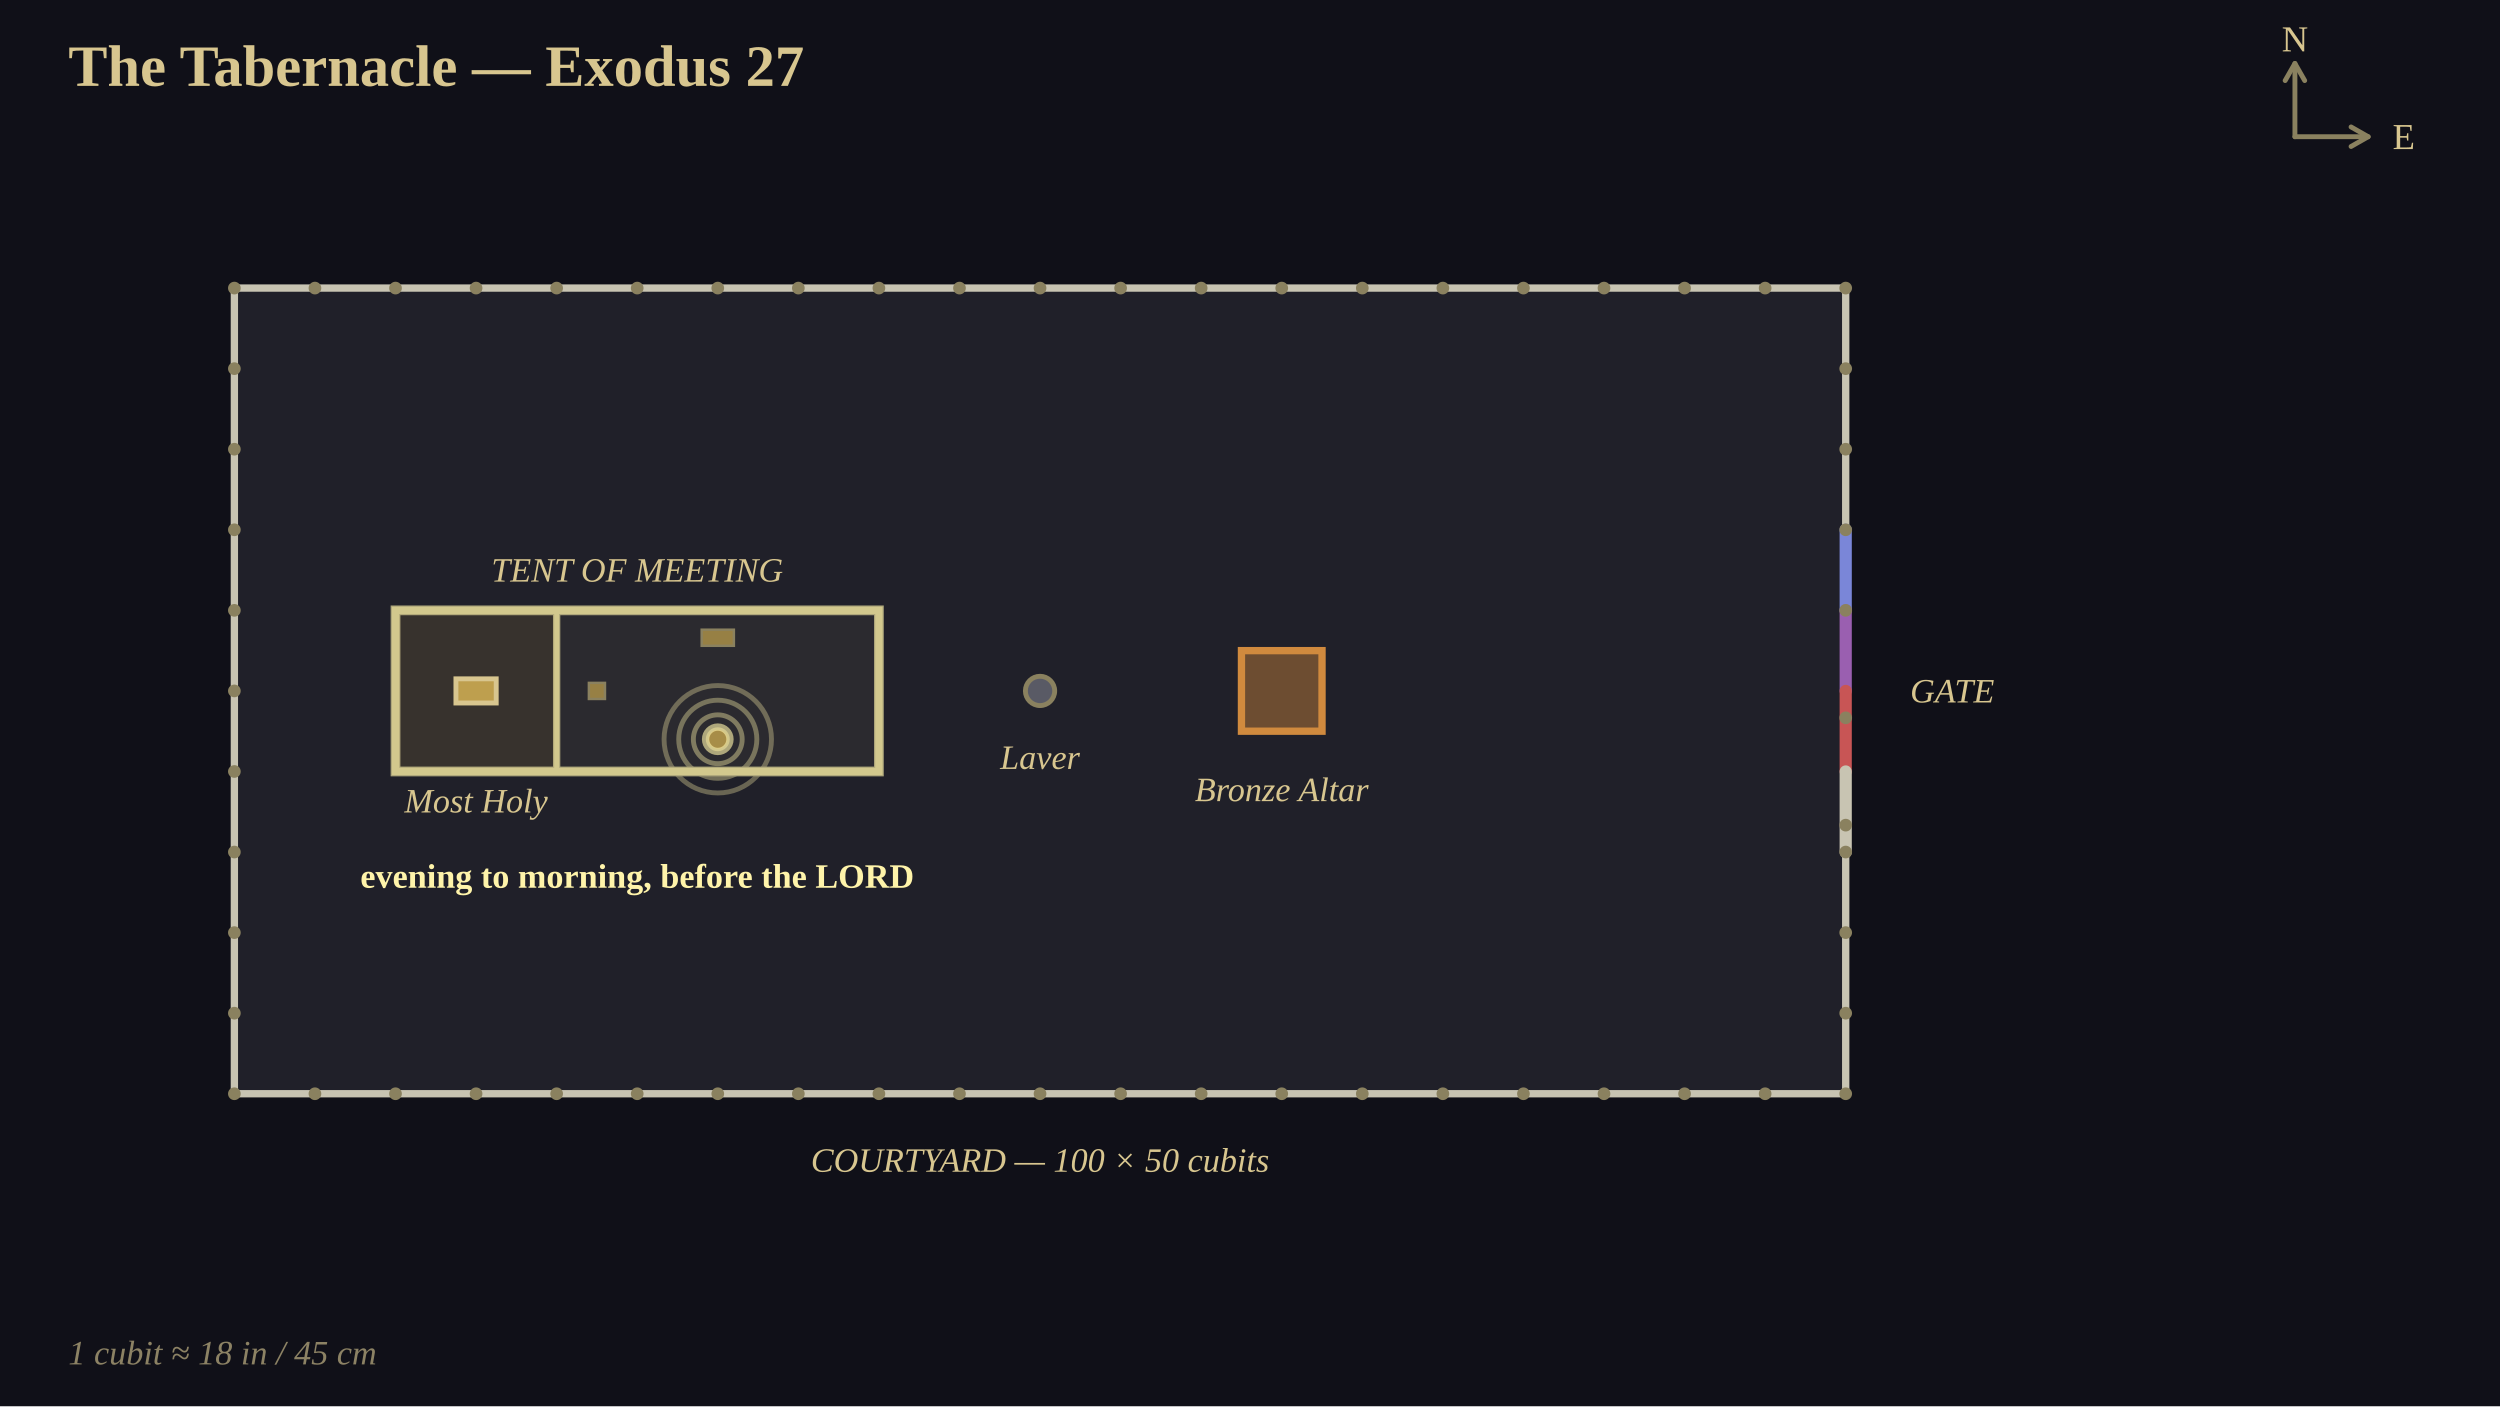
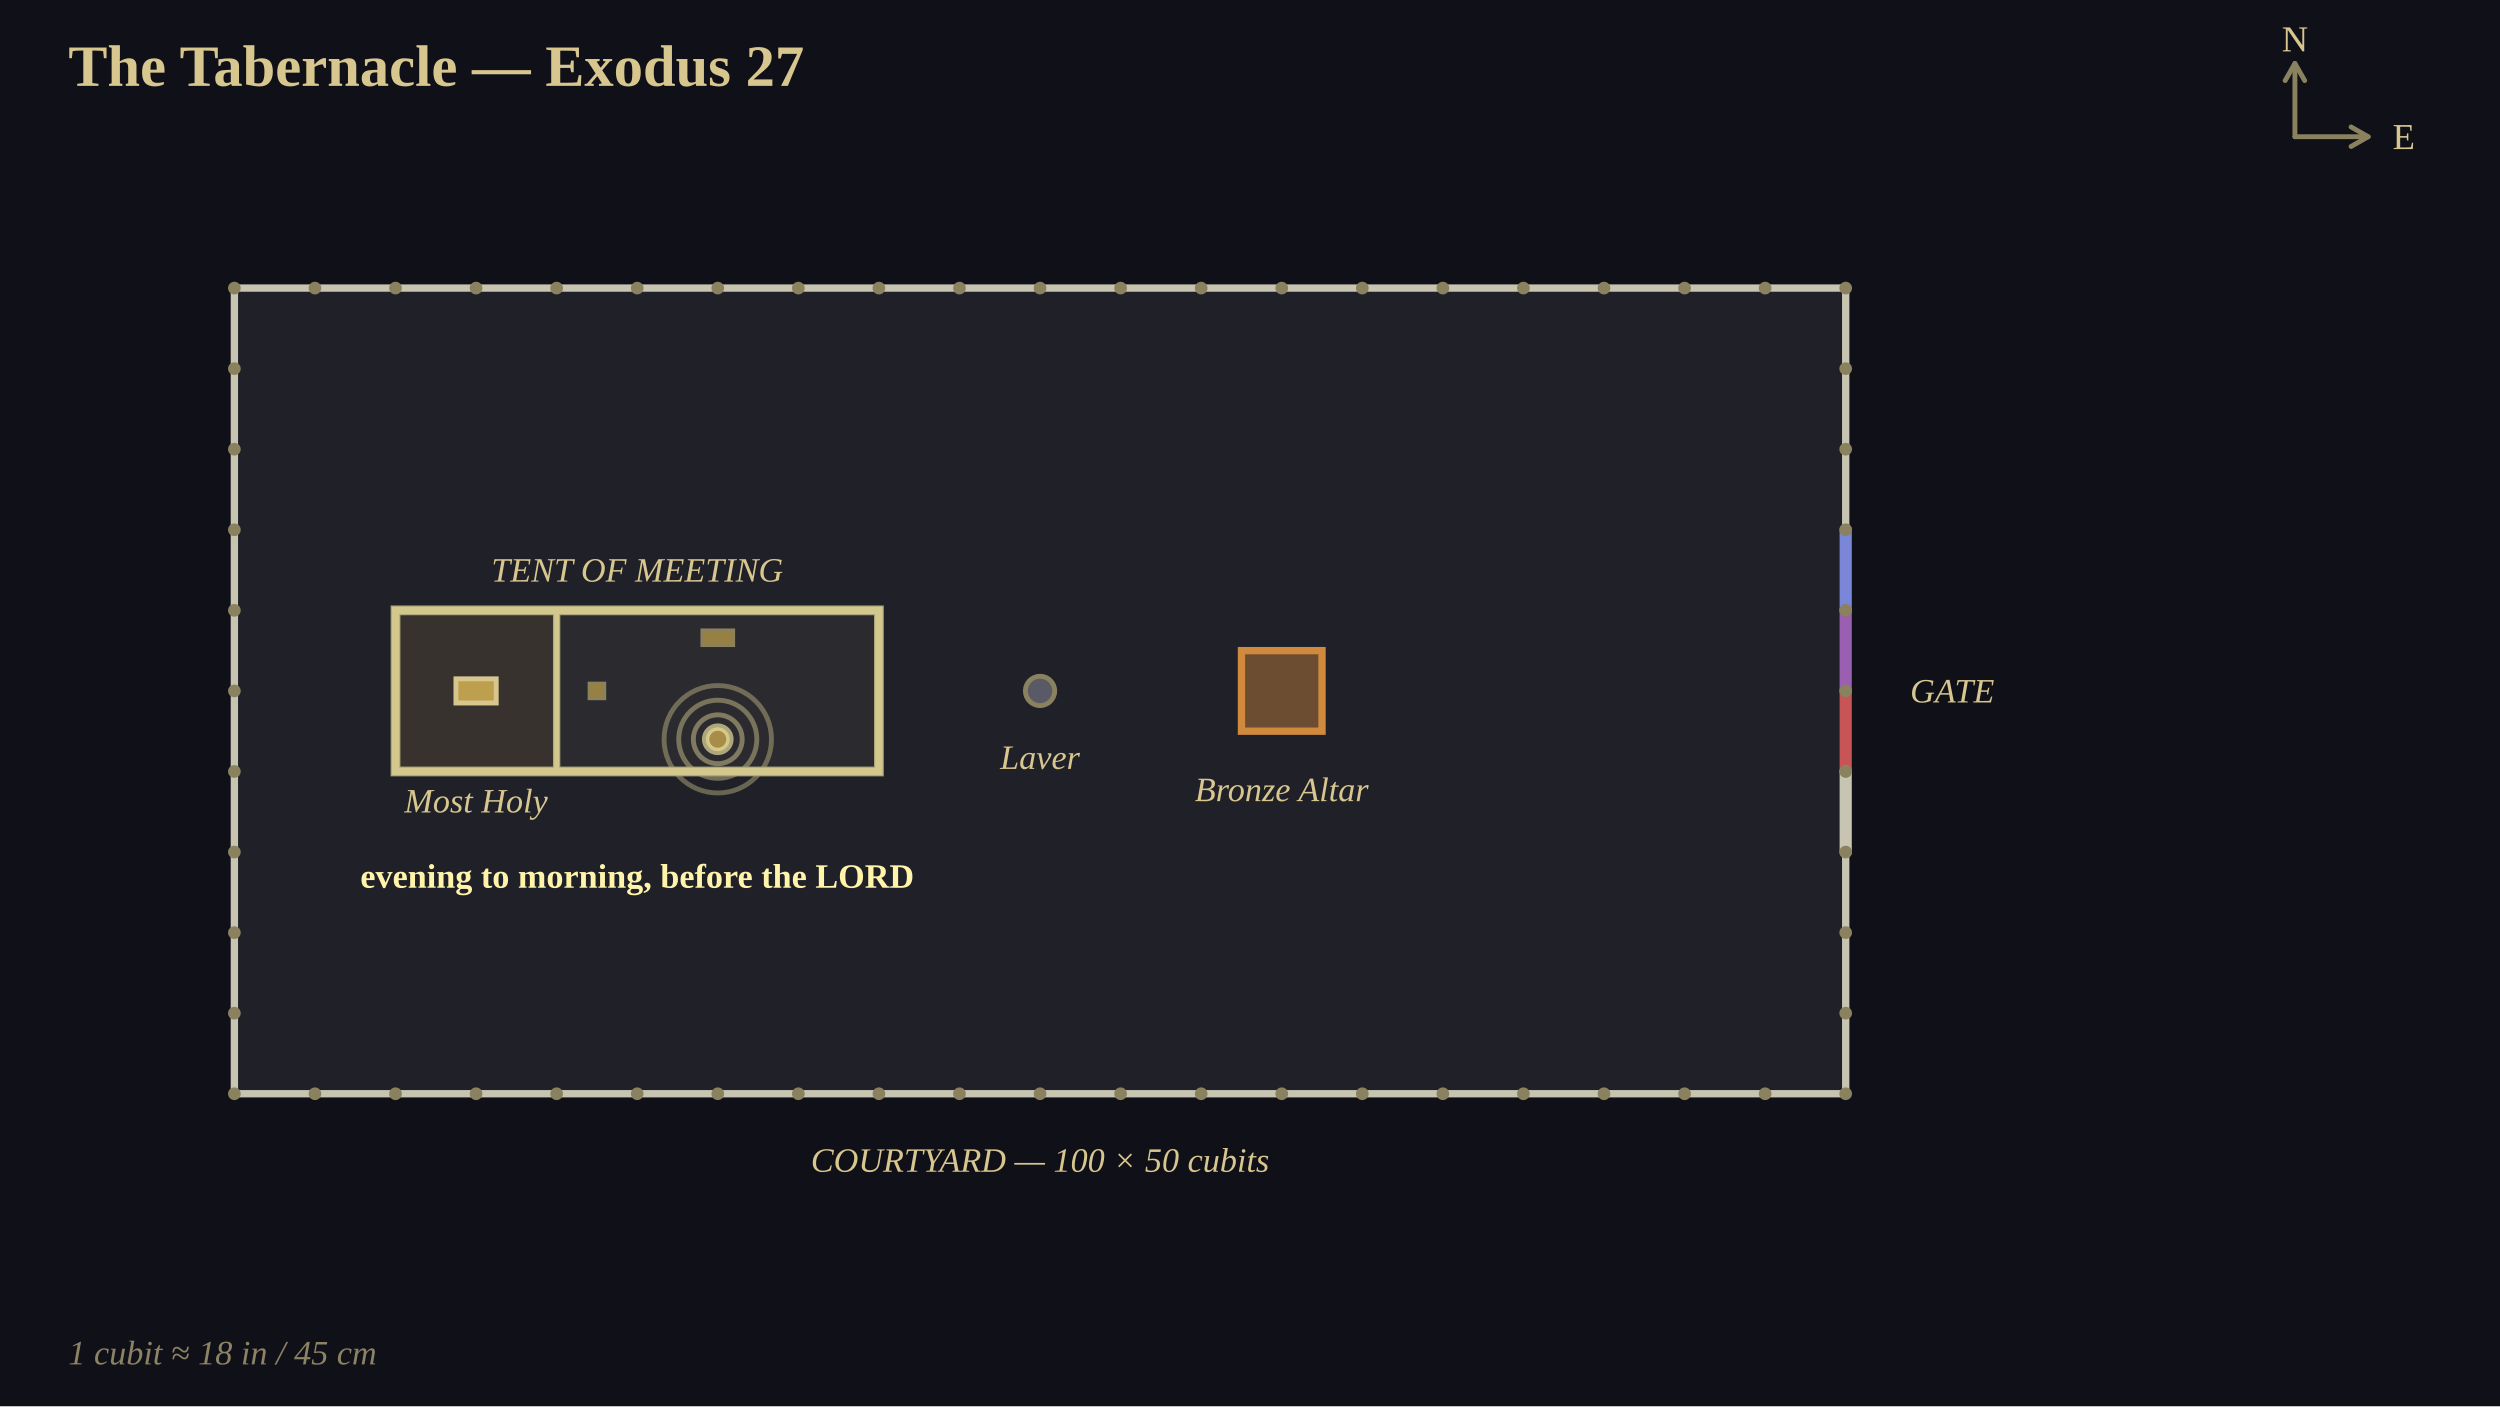
<svg xmlns="http://www.w3.org/2000/svg" viewBox="0 0 1024 576" width="1024" height="576" font-family="Georgia, 'Times New Roman', serif">
  <rect x="0" y="0" width="1024" height="576" fill="rgb(16,16,24)" />
  <rect x="96" y="118" width="660" height="330" fill="rgb(32,32,41)" />
  <rect x="162" y="250" width="198" height="66" fill="rgb(43,42,47)" />
  <rect x="162" y="250" width="66" height="66" fill="rgb(55,50,45)" />
  <polyline points="96,118 756,118" stroke-linejoin="round" stroke-linecap="round" fill="none" stroke="rgb(200,196,178)" stroke-width="3" />
  <polyline points="96,448 756,448" stroke-linejoin="round" stroke-linecap="round" fill="none" stroke="rgb(200,196,178)" stroke-width="3" />
  <polyline points="96,118 96,448" stroke-linejoin="round" stroke-linecap="round" fill="none" stroke="rgb(200,196,178)" stroke-width="3" />
  <polyline points="756,118 756,217" stroke-linejoin="round" stroke-linecap="round" fill="none" stroke="rgb(200,196,178)" stroke-width="3" />
  <polyline points="756,349 756,448" stroke-linejoin="round" stroke-linecap="round" fill="none" stroke="rgb(200,196,178)" stroke-width="3" />
  <polyline points="756,217 756,250" stroke-linejoin="round" stroke-linecap="round" fill="none" stroke="rgb(122,134,216)" stroke-width="5" />
  <polyline points="756,250 756,283" stroke-linejoin="round" stroke-linecap="round" fill="none" stroke="rgb(154,95,176)" stroke-width="5" />
  <polyline points="756,283 756,316" stroke-linejoin="round" stroke-linecap="round" fill="none" stroke="rgb(200,85,85)" stroke-width="5" />
  <polyline points="756,316 756,349" stroke-linejoin="round" stroke-linecap="round" fill="none" stroke="rgb(200,196,178)" stroke-width="5" />
-   <ellipse cx="96" cy="118" rx="2.6" ry="2.6" fill="rgb(138,129,95)" />
  <ellipse cx="129" cy="118" rx="2.6" ry="2.6" fill="rgb(138,129,95)" />
  <ellipse cx="162" cy="118" rx="2.6" ry="2.6" fill="rgb(138,129,95)" />
  <ellipse cx="195" cy="118" rx="2.6" ry="2.6" fill="rgb(138,129,95)" />
  <ellipse cx="228" cy="118" rx="2.6" ry="2.6" fill="rgb(138,129,95)" />
  <ellipse cx="261" cy="118" rx="2.6" ry="2.6" fill="rgb(138,129,95)" />
  <ellipse cx="294" cy="118" rx="2.6" ry="2.6" fill="rgb(138,129,95)" />
  <ellipse cx="327" cy="118" rx="2.6" ry="2.6" fill="rgb(138,129,95)" />
  <ellipse cx="360" cy="118" rx="2.6" ry="2.6" fill="rgb(138,129,95)" />
  <ellipse cx="393" cy="118" rx="2.6" ry="2.6" fill="rgb(138,129,95)" />
  <ellipse cx="426" cy="118" rx="2.6" ry="2.6" fill="rgb(138,129,95)" />
  <ellipse cx="459" cy="118" rx="2.6" ry="2.6" fill="rgb(138,129,95)" />
  <ellipse cx="492" cy="118" rx="2.6" ry="2.6" fill="rgb(138,129,95)" />
  <ellipse cx="525" cy="118" rx="2.6" ry="2.6" fill="rgb(138,129,95)" />
  <ellipse cx="558" cy="118" rx="2.6" ry="2.6" fill="rgb(138,129,95)" />
  <ellipse cx="591" cy="118" rx="2.6" ry="2.6" fill="rgb(138,129,95)" />
  <ellipse cx="624" cy="118" rx="2.6" ry="2.6" fill="rgb(138,129,95)" />
  <ellipse cx="657" cy="118" rx="2.6" ry="2.6" fill="rgb(138,129,95)" />
  <ellipse cx="690" cy="118" rx="2.6" ry="2.6" fill="rgb(138,129,95)" />
  <ellipse cx="723" cy="118" rx="2.6" ry="2.6" fill="rgb(138,129,95)" />
  <ellipse cx="756" cy="118" rx="2.6" ry="2.6" fill="rgb(138,129,95)" />
  <ellipse cx="96" cy="448" rx="2.6" ry="2.6" fill="rgb(138,129,95)" />
  <ellipse cx="129" cy="448" rx="2.6" ry="2.6" fill="rgb(138,129,95)" />
  <ellipse cx="162" cy="448" rx="2.6" ry="2.6" fill="rgb(138,129,95)" />
  <ellipse cx="195" cy="448" rx="2.6" ry="2.6" fill="rgb(138,129,95)" />
  <ellipse cx="228" cy="448" rx="2.6" ry="2.6" fill="rgb(138,129,95)" />
  <ellipse cx="261" cy="448" rx="2.6" ry="2.6" fill="rgb(138,129,95)" />
  <ellipse cx="294" cy="448" rx="2.6" ry="2.6" fill="rgb(138,129,95)" />
  <ellipse cx="327" cy="448" rx="2.6" ry="2.6" fill="rgb(138,129,95)" />
  <ellipse cx="360" cy="448" rx="2.6" ry="2.6" fill="rgb(138,129,95)" />
  <ellipse cx="393" cy="448" rx="2.6" ry="2.6" fill="rgb(138,129,95)" />
  <ellipse cx="426" cy="448" rx="2.6" ry="2.6" fill="rgb(138,129,95)" />
  <ellipse cx="459" cy="448" rx="2.6" ry="2.6" fill="rgb(138,129,95)" />
  <ellipse cx="492" cy="448" rx="2.6" ry="2.6" fill="rgb(138,129,95)" />
  <ellipse cx="525" cy="448" rx="2.6" ry="2.6" fill="rgb(138,129,95)" />
  <ellipse cx="558" cy="448" rx="2.6" ry="2.6" fill="rgb(138,129,95)" />
  <ellipse cx="591" cy="448" rx="2.6" ry="2.6" fill="rgb(138,129,95)" />
  <ellipse cx="624" cy="448" rx="2.6" ry="2.6" fill="rgb(138,129,95)" />
  <ellipse cx="657" cy="448" rx="2.6" ry="2.6" fill="rgb(138,129,95)" />
  <ellipse cx="690" cy="448" rx="2.6" ry="2.6" fill="rgb(138,129,95)" />
  <ellipse cx="723" cy="448" rx="2.6" ry="2.6" fill="rgb(138,129,95)" />
-   <ellipse cx="756" cy="448" rx="2.6" ry="2.6" fill="rgb(138,129,95)" />
+   <ellipse cx="96" cy="118" rx="2.6" ry="2.6" fill="rgb(138,129,95)" />
  <ellipse cx="96" cy="151" rx="2.6" ry="2.6" fill="rgb(138,129,95)" />
  <ellipse cx="96" cy="184" rx="2.6" ry="2.6" fill="rgb(138,129,95)" />
  <ellipse cx="96" cy="217" rx="2.6" ry="2.6" fill="rgb(138,129,95)" />
  <ellipse cx="96" cy="250" rx="2.6" ry="2.6" fill="rgb(138,129,95)" />
  <ellipse cx="96" cy="283" rx="2.6" ry="2.6" fill="rgb(138,129,95)" />
  <ellipse cx="96" cy="316" rx="2.6" ry="2.6" fill="rgb(138,129,95)" />
  <ellipse cx="96" cy="349" rx="2.6" ry="2.6" fill="rgb(138,129,95)" />
  <ellipse cx="96" cy="382" rx="2.6" ry="2.6" fill="rgb(138,129,95)" />
  <ellipse cx="96" cy="415" rx="2.6" ry="2.6" fill="rgb(138,129,95)" />
  <ellipse cx="756" cy="151" rx="2.6" ry="2.6" fill="rgb(138,129,95)" />
  <ellipse cx="756" cy="184" rx="2.6" ry="2.6" fill="rgb(138,129,95)" />
  <ellipse cx="756" cy="217" rx="2.6" ry="2.6" fill="rgb(138,129,95)" />
  <ellipse cx="756" cy="250" rx="2.6" ry="2.6" fill="rgb(138,129,95)" />
-   <ellipse cx="756" cy="294.02" rx="2.6" ry="2.6" fill="rgb(138,129,95)" />
-   <ellipse cx="756" cy="337.98" rx="2.6" ry="2.6" fill="rgb(138,129,95)" />
+   <ellipse cx="756" cy="283" rx="2.6" ry="2.6" fill="rgb(138,129,95)" />
+   <ellipse cx="756" cy="316" rx="2.6" ry="2.6" fill="rgb(138,129,95)" />
  <ellipse cx="756" cy="349" rx="2.6" ry="2.6" fill="rgb(138,129,95)" />
  <ellipse cx="756" cy="382" rx="2.6" ry="2.6" fill="rgb(138,129,95)" />
  <ellipse cx="756" cy="415" rx="2.6" ry="2.6" fill="rgb(138,129,95)" />
+   <ellipse cx="756" cy="448" rx="2.6" ry="2.6" fill="rgb(138,129,95)" />
  <rect x="162" y="250" width="198" height="66" fill="none" stroke="rgb(138,129,95)" stroke-width="3" />
  <polyline points="228,250 228,316" stroke-linejoin="round" stroke-linecap="round" fill="none" stroke="rgb(138,129,95)" stroke-width="2" />
  <rect x="186.75" y="278.05" width="16.5" height="9.9" fill="rgb(190,159,78)" stroke="rgb(216,198,143)" stroke-width="2" />
  <rect x="241.2" y="279.7" width="6.6" height="6.6" fill="rgb(151,128,68)" stroke="rgb(138,129,95)" stroke-width="1" />
  <rect x="287.4" y="257.92" width="13.2" height="6.6" fill="rgb(151,128,68)" stroke="rgb(138,129,95)" stroke-width="1" />
  <ellipse cx="294" cy="302.8" rx="4.4" ry="4.4" fill="rgb(167,141,72)" stroke="rgb(138,129,95)" stroke-width="1" />
  <ellipse cx="426" cy="283" rx="6" ry="6" fill="rgb(89,90,101)" stroke="rgb(138,129,95)" stroke-width="2" />
  <rect x="508.5" y="266.5" width="33" height="33" fill="rgb(109,77,49)" stroke="rgb(208,138,62)" stroke-width="3" />
  <text x="261" y="233.5" font-size="14" text-anchor="middle" dominant-baseline="central" fill="rgb(216,198,143)" font-family="Georgia, 'Times New Roman', serif" font-style="italic">TENT OF MEETING</text>
  <text x="195" y="323.92" font-size="14" text-anchor="middle" dominant-baseline="text-before-edge" fill="rgb(216,198,143)" font-family="Georgia, 'Times New Roman', serif" font-style="italic">Most Holy</text>
  <text x="525" y="319.3" font-size="14" text-anchor="middle" dominant-baseline="text-before-edge" fill="rgb(216,198,143)" font-family="Georgia, 'Times New Roman', serif" font-style="italic">Bronze Altar</text>
  <text x="426" y="306.1" font-size="14" text-anchor="middle" dominant-baseline="text-before-edge" fill="rgb(216,198,143)" font-family="Georgia, 'Times New Roman', serif" font-style="italic">Laver</text>
  <text x="782.4" y="283" font-size="14" text-anchor="start" dominant-baseline="central" fill="rgb(216,198,143)" font-family="Georgia, 'Times New Roman', serif" font-style="italic">GATE</text>
  <text x="426" y="471.1" font-size="14" text-anchor="middle" dominant-baseline="text-before-edge" fill="rgb(216,198,143)" font-family="Georgia, 'Times New Roman', serif" font-style="italic">COURTYARD  —  100 × 50 cubits</text>
  <polyline points="940,56 940,26" stroke-linejoin="round" stroke-linecap="round" fill="none" stroke="rgb(138,129,95)" stroke-width="2" />
  <polyline points="936,33 940,26 944,33" stroke-linejoin="round" stroke-linecap="round" fill="none" stroke="rgb(138,129,95)" stroke-width="2" />
  <polyline points="940,56 970,56" stroke-linejoin="round" stroke-linecap="round" fill="none" stroke="rgb(138,129,95)" stroke-width="2" />
  <polyline points="963,52 970,56 963,60" stroke-linejoin="round" stroke-linecap="round" fill="none" stroke="rgb(138,129,95)" stroke-width="2" />
  <text x="940" y="16" font-size="15" text-anchor="middle" dominant-baseline="central" fill="rgb(216,198,143)" font-family="Georgia, 'Times New Roman', serif">N</text>
  <text x="980" y="56" font-size="15" text-anchor="start" dominant-baseline="central" fill="rgb(216,198,143)" font-family="Georgia, 'Times New Roman', serif">E</text>
  <text x="28" y="20" font-size="24" text-anchor="start" dominant-baseline="text-before-edge" fill="rgb(216,198,143)" font-family="Georgia, 'Times New Roman', serif" font-weight="bold">The Tabernacle — Exodus 27</text>
  <text x="28" y="550" font-size="14" text-anchor="start" dominant-baseline="text-before-edge" fill="rgb(140,130,100)" font-family="Georgia, 'Times New Roman', serif" font-style="italic">1 cubit ≈ 18 in / 45 cm</text>
  <text x="261" y="358.9" font-size="14" text-anchor="middle" dominant-baseline="central" fill="rgb(255,244,170)" font-family="Georgia, 'Times New Roman', serif" font-weight="bold">evening to morning, before the LORD</text>
  <g opacity="0.62">
    <animate attributeName="opacity" values="0.62;1.0;0.62" dur="2.1s" begin="0s" repeatCount="indefinite" calcMode="spline" keyTimes="0;0.5;1" keySplines="0.4 0 0.6 1;0.4 0 0.6 1" />
    <rect x="162" y="250" width="198" height="66" fill="none" stroke="rgb(255,244,170)" stroke-width="4" />
    <polyline points="228,250 228,316" stroke-linejoin="round" stroke-linecap="round" fill="none" stroke="rgb(255,244,170)" stroke-width="3" />
    <ellipse cx="294" cy="302.8" rx="5" ry="5" fill="none" stroke="rgb(255,244,170)" stroke-width="3" />
    <ellipse cx="294" cy="302.8" rx="10" ry="10" fill="none" stroke="rgb(255,244,170)" stroke-width="2" stroke-opacity="0.647" />
    <ellipse cx="294" cy="302.8" rx="16" ry="16" fill="none" stroke="rgb(255,244,170)" stroke-width="2" stroke-opacity="0.588" />
    <ellipse cx="294" cy="302.8" rx="22" ry="22" fill="none" stroke="rgb(255,244,170)" stroke-width="2" stroke-opacity="0.529" />
  </g>
</svg>
